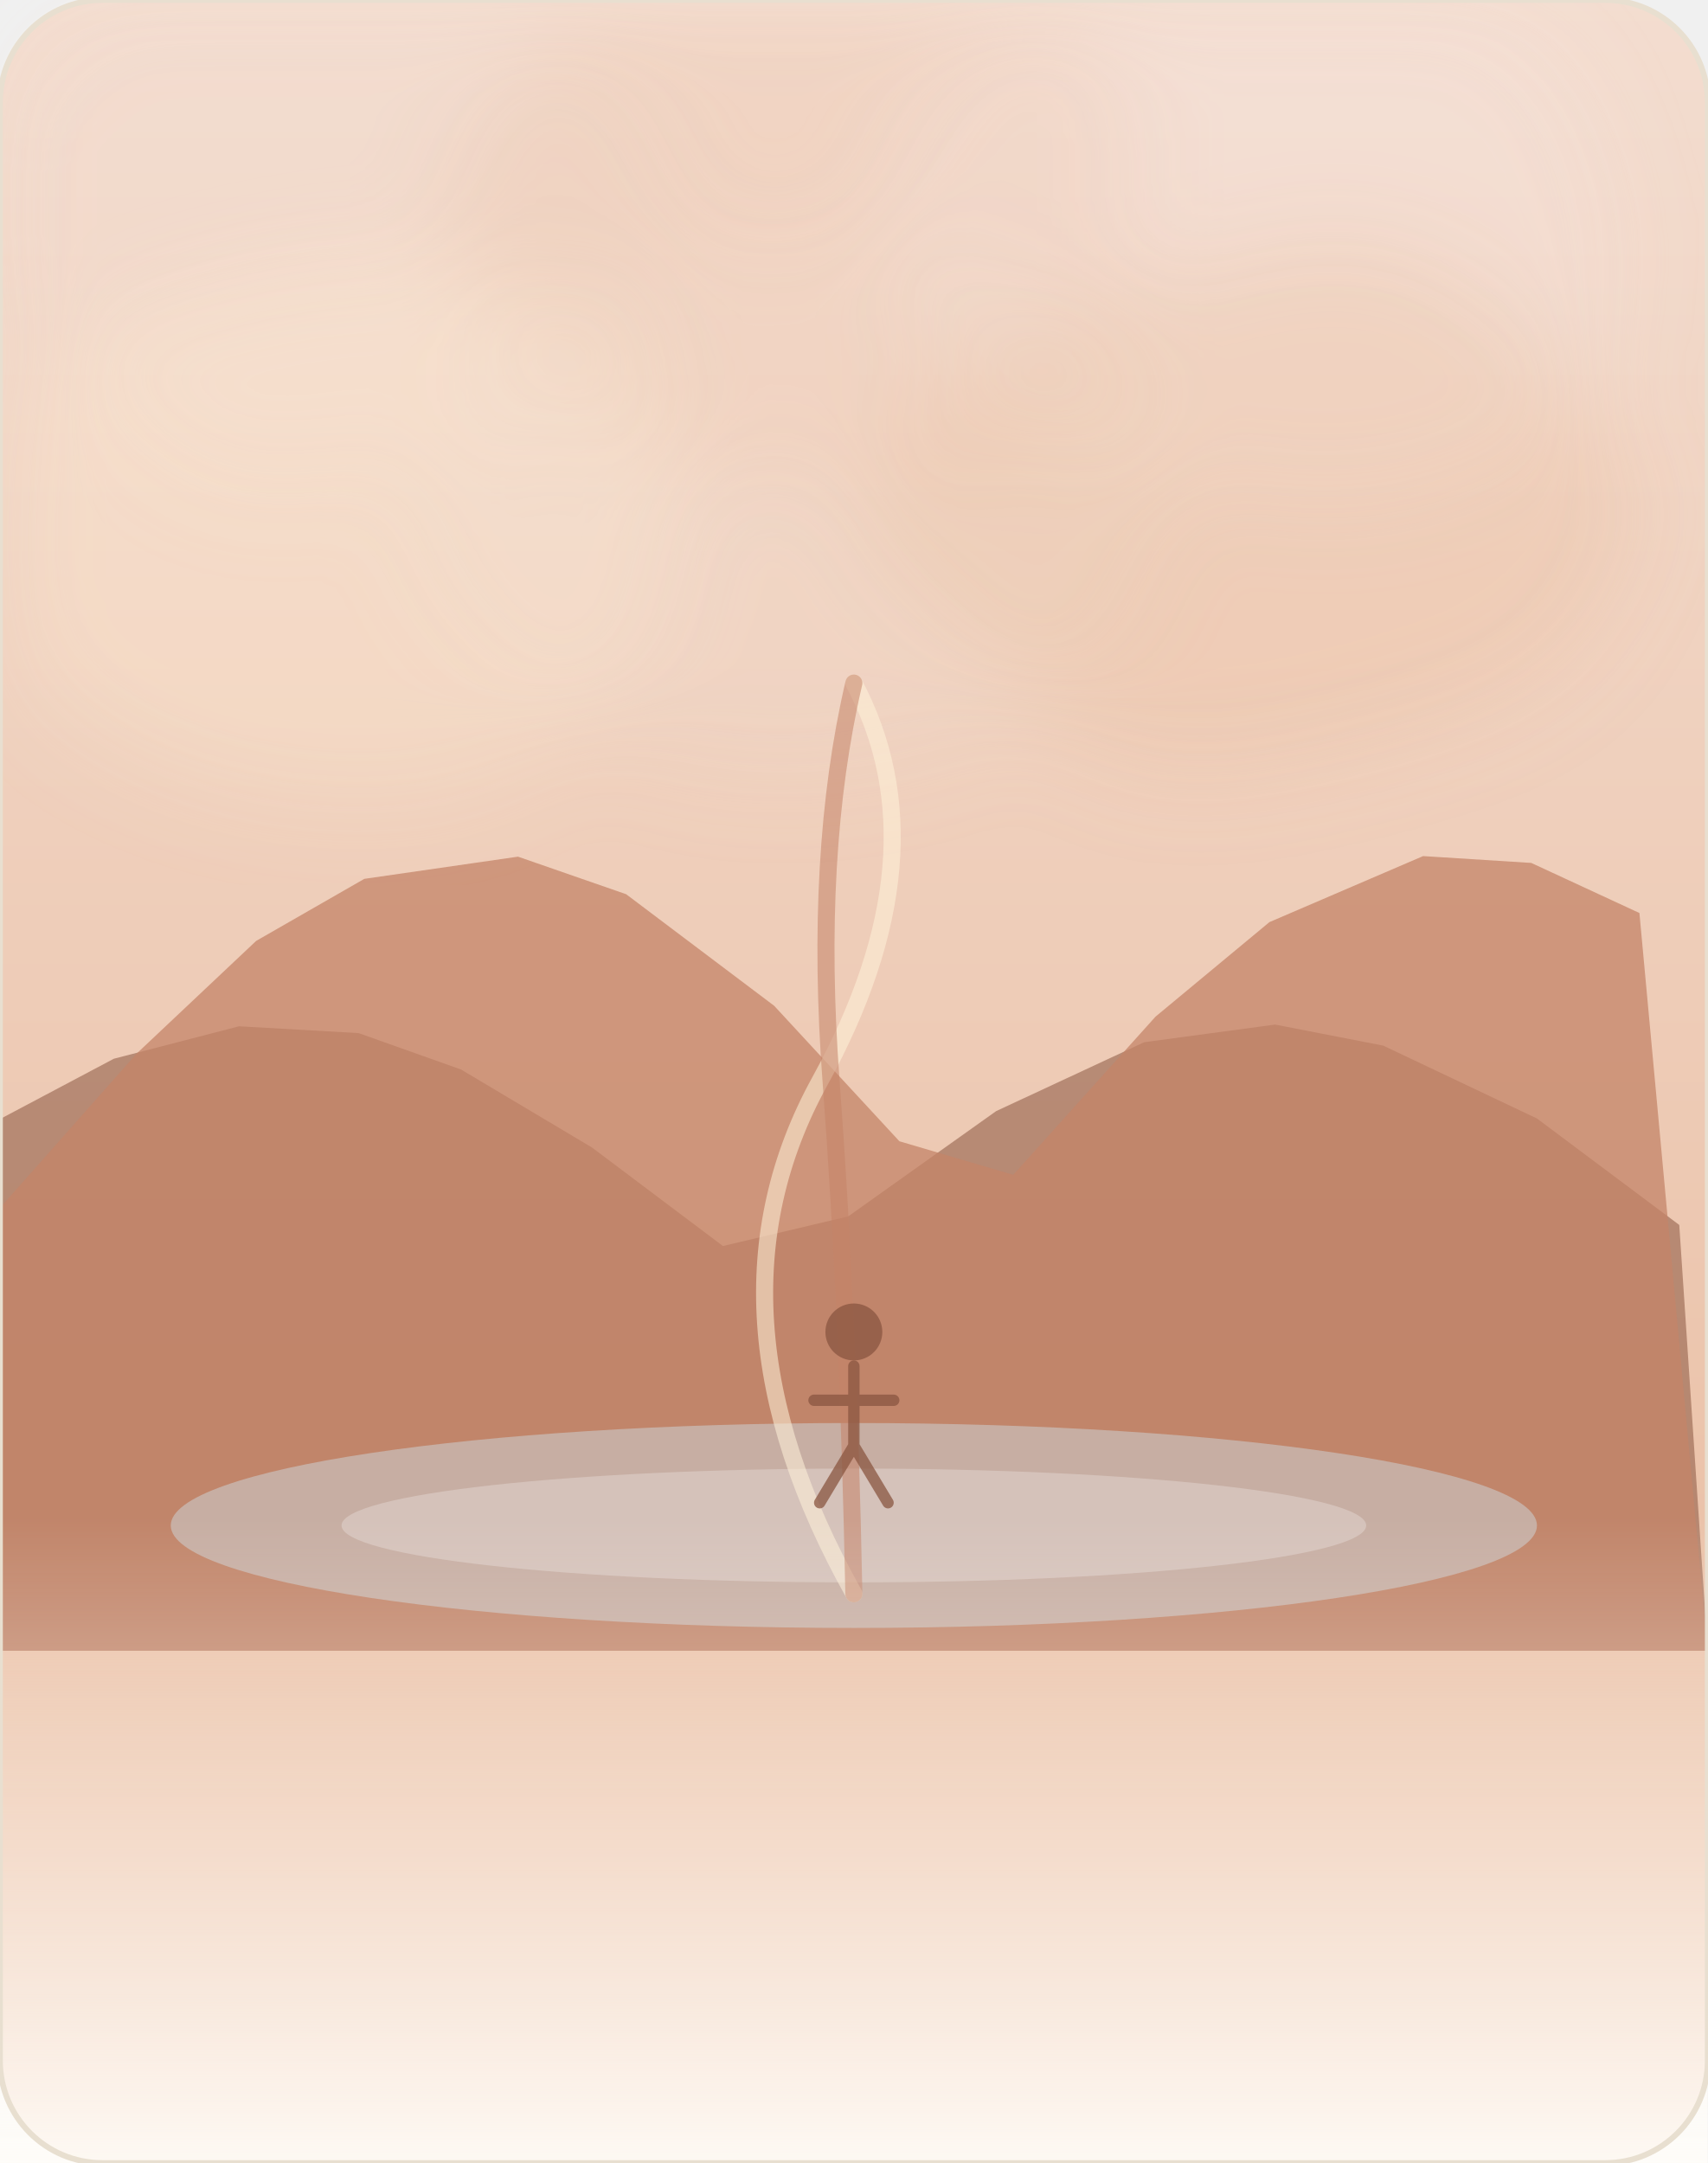
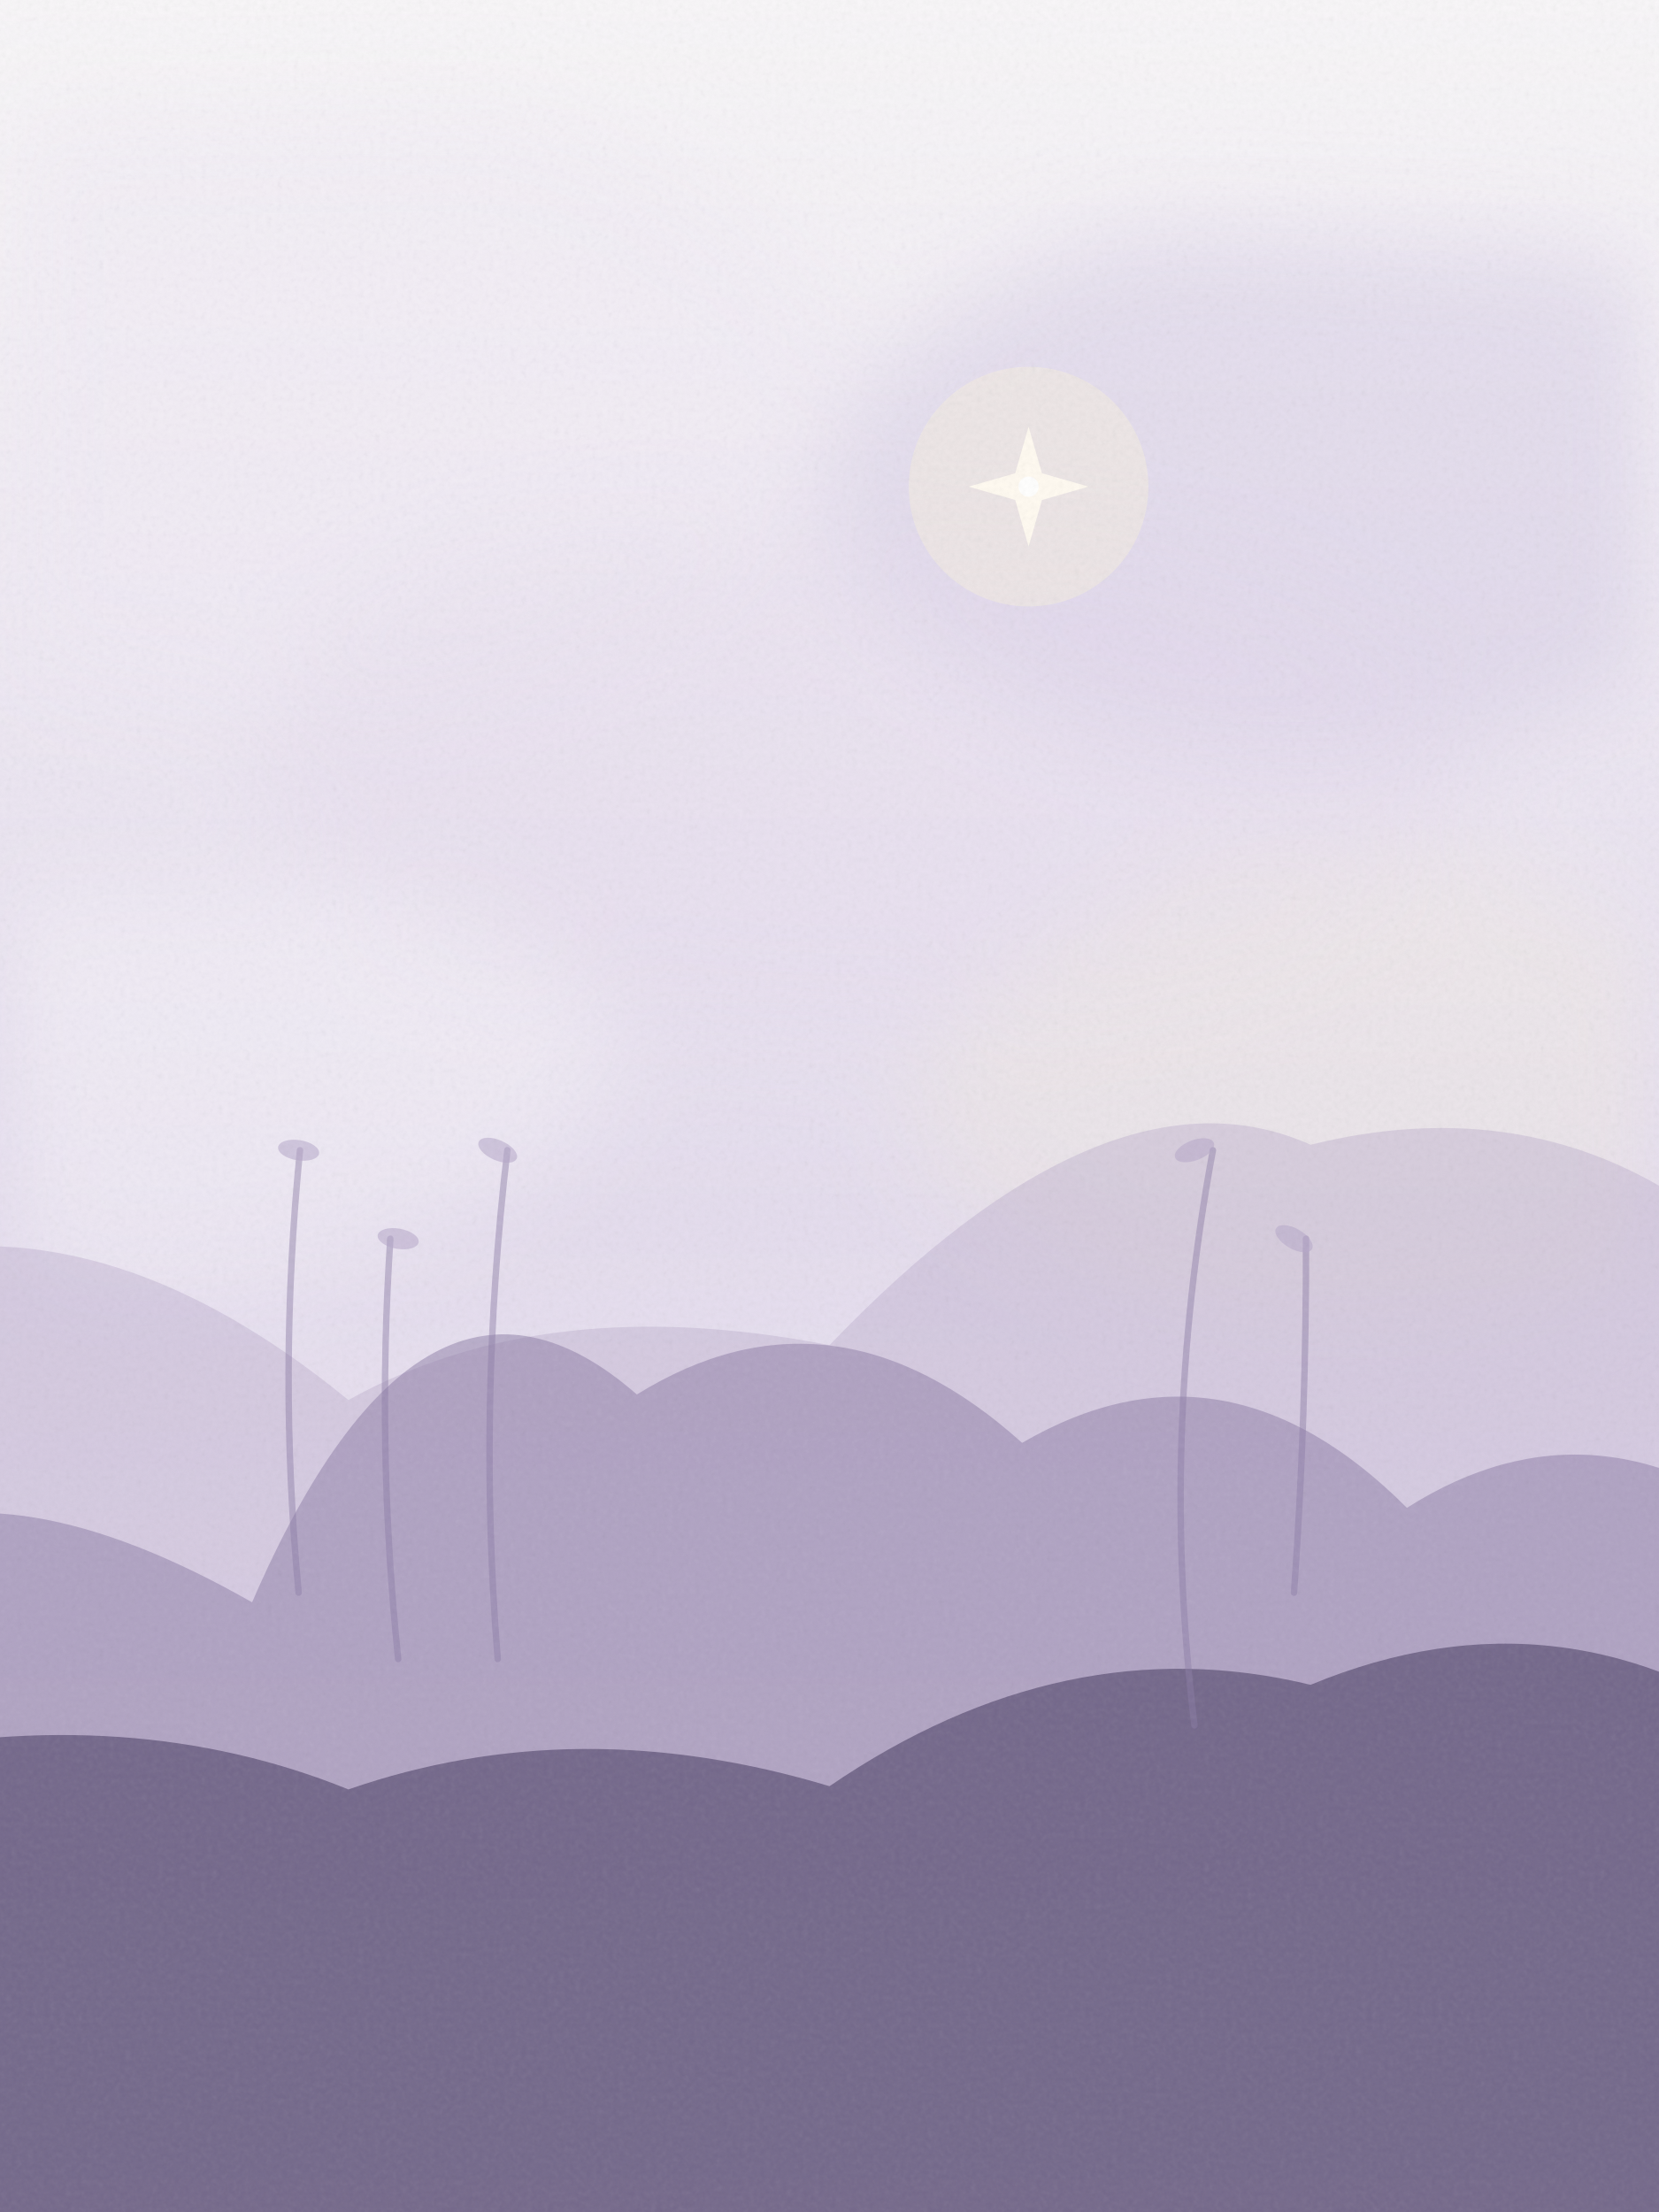
- <svg xmlns="http://www.w3.org/2000/svg" viewBox="0 0 300 380" width="300" height="380">
+ <svg xmlns="http://www.w3.org/2000/svg" viewBox="0 0 360 480" width="360" height="480">
  <defs>
-     <linearGradient id="skygrad" x1="0" y1="0" x2="0" y2="1">
-       <stop offset="0%" stop-color="#f3ddd0" />
-       <stop offset="100%" stop-color="#e8b89a" />
+     <linearGradient id="g16sky" x1="0" y1="0" x2="0" y2="1">
+       <stop offset="0%" stop-color="#f8f6f8" />
+       <stop offset="55%" stop-color="#e4dced" />
+       <stop offset="100%" stop-color="#f0eaf4" />
    </linearGradient>
-     <linearGradient id="paper" x1="0" y1="0" x2="0" y2="1">
-       <stop offset="0%" stop-color="#fffdf9" stop-opacity="0" />
-       <stop offset="70%" stop-color="#fffdf9" stop-opacity="0" />
-       <stop offset="100%" stop-color="#fffdf9" stop-opacity="0.95" />
-     </linearGradient>
-     <filter id="soft">
-       <feGaussianBlur stdDeviation="8" />
+     <filter id="g16soft" x="-30%" y="-30%" width="160%" height="160%">
+       <feGaussianBlur stdDeviation="10" />
+     </filter>
+     <filter id="g16grain" x="0" y="0" width="100%" height="100%">
+       <feTurbulence type="fractalNoise" baseFrequency="0.85" numOctaves="2" seed="16" />
+       <feColorMatrix type="saturate" values="0" />
+       <feComponentTransfer>
+         <feFuncA type="linear" slope="0.18" />
+       </feComponentTransfer>
    </filter>
  </defs>
-   <rect width="300" height="380" rx="18" fill="url(#skygrad)" />
-   <g filter="url(#soft)" opacity="0.9">
-     <path d="M 121.3 40.0 Q 121.3 40.0 114.3 52.3 Q 107.4 64.6 93.2 73.1 Q 79.0 81.7 58.2 85.6 Q 37.4 89.6 25.4 76.9 Q 13.4 64.2 1.0 52.1 Q -11.3 40.0 -3.3 25.7 Q 4.8 11.3 20.8 0.2 Q 36.8 -10.9 58.6 -7.9 Q 80.4 -4.9 95.8 4.3 Q 111.2 13.4 116.2 26.7 Z" fill="#f3ddd0" opacity="0.236" />
-     <path d="M 198.3 40.0 Q 198.3 40.0 198.1 55.0 Q 197.9 70.1 178.8 76.6 Q 159.6 83.1 139.6 84.0 Q 119.6 84.9 105.6 75.0 Q 91.7 65.1 82.7 52.5 Q 73.6 40.0 80.5 26.4 Q 87.4 12.7 102.4 1.5 Q 117.4 -9.7 140.4 -10.6 Q 163.4 -11.5 181.4 -1.2 Q 199.4 9.2 198.8 24.6 Z" fill="#e8b89a" opacity="0.225" />
-     <path d="M 284.4 40.0 Q 284.4 40.0 283.1 56.0 Q 281.8 72.1 262.5 81.5 Q 243.2 91.0 221.5 87.6 Q 199.9 84.2 183.8 75.7 Q 167.8 67.1 158.7 53.6 Q 149.6 40.0 156.9 25.5 Q 164.1 11.0 180.4 -0.1 Q 196.7 -11.2 219.4 -9.8 Q 242.0 -8.4 259.0 1.3 Q 275.9 11.0 280.1 25.5 Z" fill="#f7ebe4" opacity="0.236" />
-     <path d="M 119.8 90.0 Q 119.8 90.0 117.0 104.1 Q 114.2 118.1 98.8 129.7 Q 83.3 141.2 60.4 140.3 Q 37.5 139.4 20.1 129.6 Q 2.6 119.8 1.6 104.9 Q 0.6 90.0 3.0 75.8 Q 5.4 61.7 23.1 54.8 Q 40.9 47.9 61.0 45.7 Q 81.2 43.4 99.1 51.9 Q 117.0 60.4 118.4 75.2 Z" fill="#fff2d8" opacity="0.284" />
-     <path d="M 206.3 90.0 Q 206.3 90.0 200.1 104.0 Q 193.9 118.0 177.0 126.2 Q 160.2 134.4 139.7 135.1 Q 119.1 135.9 103.1 126.7 Q 87.0 117.5 76.9 103.8 Q 66.9 90.0 78.4 77.0 Q 90.0 64.0 103.7 52.2 Q 117.5 40.5 140.0 40.6 Q 162.4 40.7 180.1 50.4 Q 197.7 60.1 202.0 75.0 Z" fill="#f3ddd0" opacity="0.221" />
-     <path d="M 289.0 90.0 Q 289.0 90.0 282.3 104.4 Q 275.5 118.8 257.1 125.0 Q 238.8 131.3 218.5 134.6 Q 198.2 137.9 185.1 126.4 Q 171.9 114.9 157.9 102.5 Q 143.8 90.0 156.3 76.7 Q 168.8 63.4 185.1 56.3 Q 201.4 49.2 222.3 44.1 Q 243.2 38.9 258.8 50.4 Q 274.3 61.8 281.7 75.9 Z" fill="#e8b89a" opacity="0.277" />
+   <rect width="360" height="480" fill="url(#g16sky)" />
+   <g filter="url(#g16soft)">
+     <path d="M 110.5 22.9 Q 68.0 11.9 110.5 22.9 Q 152.9 33.9 175.1 60.1 Q 197.4 86.4 178.1 108.8 Q 158.8 131.1 113.4 144.9 Q 68.0 158.6 30.3 152.1 Q -7.4 145.5 -26.7 115.9 Q -46.0 86.4 -39.4 61.7 Q -32.8 36.9 17.6 24.4 Z" fill="#f0eaf4" opacity="0.48" />
+     <path d="M 327.2 52.9 Q 289.7 49.8 327.2 52.9 Q 364.8 55.9 377.3 80.8 Q 389.7 105.6 375.3 127.3 Q 360.8 149.0 325.2 159.0 Q 289.7 169.1 252.5 162.3 Q 215.4 155.6 189.8 130.6 Q 164.2 105.6 195.0 77.8 Q 225.8 50.0 257.7 49.9 Z" fill="#d4c8e2" opacity="0.46" />
+     <path d="M 232.9 118.2 Q 188.4 111.1 232.9 118.2 Q 277.5 125.3 303.9 144.3 Q 330.3 163.2 313.9 185.2 Q 297.5 207.3 242.9 217.6 Q 188.4 227.9 137.6 219.0 Q 86.8 210.1 66.3 186.6 Q 45.7 163.2 66.9 142.0 Q 88.2 120.8 138.3 116.0 Z" fill="#e4dced" opacity="0.39" />
+     <path d="M 74.7 192.5 Q 40.3 187.0 74.7 192.5 Q 109.1 198.1 125.8 214.2 Q 142.5 230.4 125.7 246.3 Q 109.0 262.1 74.6 274.2 Q 40.3 286.2 1.0 276.2 Q -38.3 266.2 -55.2 248.3 Q -72.0 230.4 -46.4 215.9 Q -20.8 201.4 9.7 194.2 Z" fill="#fff" opacity="0.31" />
+     <path d="M 320.4 185.1 Q 291.9 173.7 320.4 185.1 Q 348.8 196.5 374.6 218.3 Q 400.3 240.0 375.0 261.4 Q 349.8 282.8 320.8 286.8 Q 291.9 290.9 264.6 286.0 Q 237.3 281.1 210.7 260.6 Q 184.1 240.0 209.1 220.5 Q 234.1 200.9 263.0 187.3 Z" fill="#f6f0dc" opacity="0.29" />
  </g>
-   <path d="M 0,290 L 0,196.6 L 20,186.0 L 42,180.3 L 63,181.5 L 81,187.9 L 104,201.6 L 127,218.9 L 149,213.7 L 175,195.2 L 201,183.1 L 224,180.0 L 243,183.7 L 270,196.5 L 295,215.2 L 300,290 Z" fill="#8a5540" opacity="0.55" />
-   <path d="M 0,290 L 0,212.2 L 24,185.1 L 45,165.3 L 64,154.4 L 91,150.5 L 110,157.1 L 136,176.7 L 158,200.5 L 178,206.4 L 203,178.6 L 223,162.0 L 250,150.4 L 269,151.6 L 288,160.4 L 300,290 Z" fill="#c48468" opacity="0.75" />
-   <ellipse cx="150" cy="268" rx="120" ry="18" fill="#cfe0e8" opacity="0.45" />
-   <ellipse cx="150" cy="268" rx="90" ry="10" fill="#ffffff" opacity="0.25" />
+   <circle cx="223.2" cy="105.6" r="26.0" fill="#f6f0dc" opacity="0.45" />
+   <polygon points="223.2,92.6 226.1,102.7 236.2,105.6 226.1,108.5 223.2,118.6 220.3,108.5 210.2,105.6 220.3,102.7" fill="#fffaf0" />
+   <circle cx="223.2" cy="105.6" r="2.2" fill="#fff" opacity="0.9" />
  <g>
-     <path d="M 150 280 Q 122 230, 144 190 T 150 120" fill="none" stroke="#fff2d8" stroke-width="3" stroke-linecap="round" opacity="0.55" />
-     <path d="M 150 280 Q 149 230, 146 190 T 150 120" fill="none" stroke="#c48468" stroke-width="3" stroke-linecap="round" opacity="0.55" />
+     <path d="M -28.8 484.0 L -28.8 274.0 Q 21.4 259.4 75.6 303.8 Q 118.6 279.9 180.0 291.9 Q 240.4 228.8 284.4 248.4 Q 345.8 233.3 388.8 281.1 L 388.8 484.0 Z" fill="#b5a6c8" opacity="0.38" />
+     <path d="M -28.8 484.0 L -28.8 333.6 Q 2.8 318.1 54.7 347.7 Q 91.8 262.0 138.2 302.6 Q 180.8 276.2 221.8 313.1 Q 265.7 287.5 305.3 327.2 Q 346.8 300.8 388.8 334.7 L 388.8 484.0 Z" fill="#8a7aa4" opacity="0.5" />
+     <path d="M -28.8 484.0 L -28.8 381.0 Q 28.5 369.2 75.6 388.3 Q 125.2 371.1 180.0 387.6 Q 231.1 352.7 284.4 365.6 Q 339.7 342.7 388.8 378.5 L 388.8 484.0 Z" fill="#5c5074" opacity="0.72" />
  </g>
-   <circle cx="150" cy="234" r="5" fill="#8a5540" opacity="0.75" />
-   <path d="M 150 240 L 150 254 M 143 246 L 157 246 M 150 254 L 144 264 M 150 254 L 156 264" stroke="#8a5540" stroke-width="2" stroke-linecap="round" opacity="0.75" fill="none" />
-   <rect width="300" height="380" fill="url(#paper)" />
-   <rect width="300" height="380" rx="18" fill="none" stroke="#e8dfd0" stroke-width="1" />
+   <path d="M 64.8 345.6 Q 60.3 297.6 65.1 249.6" fill="none" stroke="#8a7aa4" stroke-width="1.4" stroke-linecap="round" opacity="0.45" />
+   <ellipse cx="64.8" cy="249.6" rx="4.5" ry="2.2" fill="#b5a6c8" opacity="0.55" transform="rotate(9 64.8 249.6)" />
+   <path d="M 86.4 360.0 Q 81.7 314.4 84.7 268.8" fill="none" stroke="#8a7aa4" stroke-width="1.4" stroke-linecap="round" opacity="0.45" />
+   <ellipse cx="86.4" cy="268.8" rx="4.5" ry="2.2" fill="#b5a6c8" opacity="0.55" transform="rotate(10 86.4 268.8)" />
+   <path d="M 259.2 374.4 Q 251.6 312.0 263.2 249.6" fill="none" stroke="#8a7aa4" stroke-width="1.4" stroke-linecap="round" opacity="0.45" />
+   <ellipse cx="259.2" cy="249.6" rx="4.5" ry="2.2" fill="#b5a6c8" opacity="0.55" transform="rotate(-21 259.2 249.6)" />
+   <path d="M 280.8 345.6 Q 283.5 307.2 283.4 268.8" fill="none" stroke="#8a7aa4" stroke-width="1.4" stroke-linecap="round" opacity="0.45" />
+   <ellipse cx="280.8" cy="268.8" rx="4.5" ry="2.2" fill="#b5a6c8" opacity="0.55" transform="rotate(30 280.8 268.8)" />
+   <path d="M 108.0 360.0 Q 103.6 304.8 110.1 249.6" fill="none" stroke="#8a7aa4" stroke-width="1.4" stroke-linecap="round" opacity="0.45" />
+   <ellipse cx="108.0" cy="249.6" rx="4.5" ry="2.2" fill="#b5a6c8" opacity="0.55" transform="rotate(24 108.0 249.6)" />
+   <rect width="360" height="480" filter="url(#g16grain)" opacity="0.55" />
</svg>
